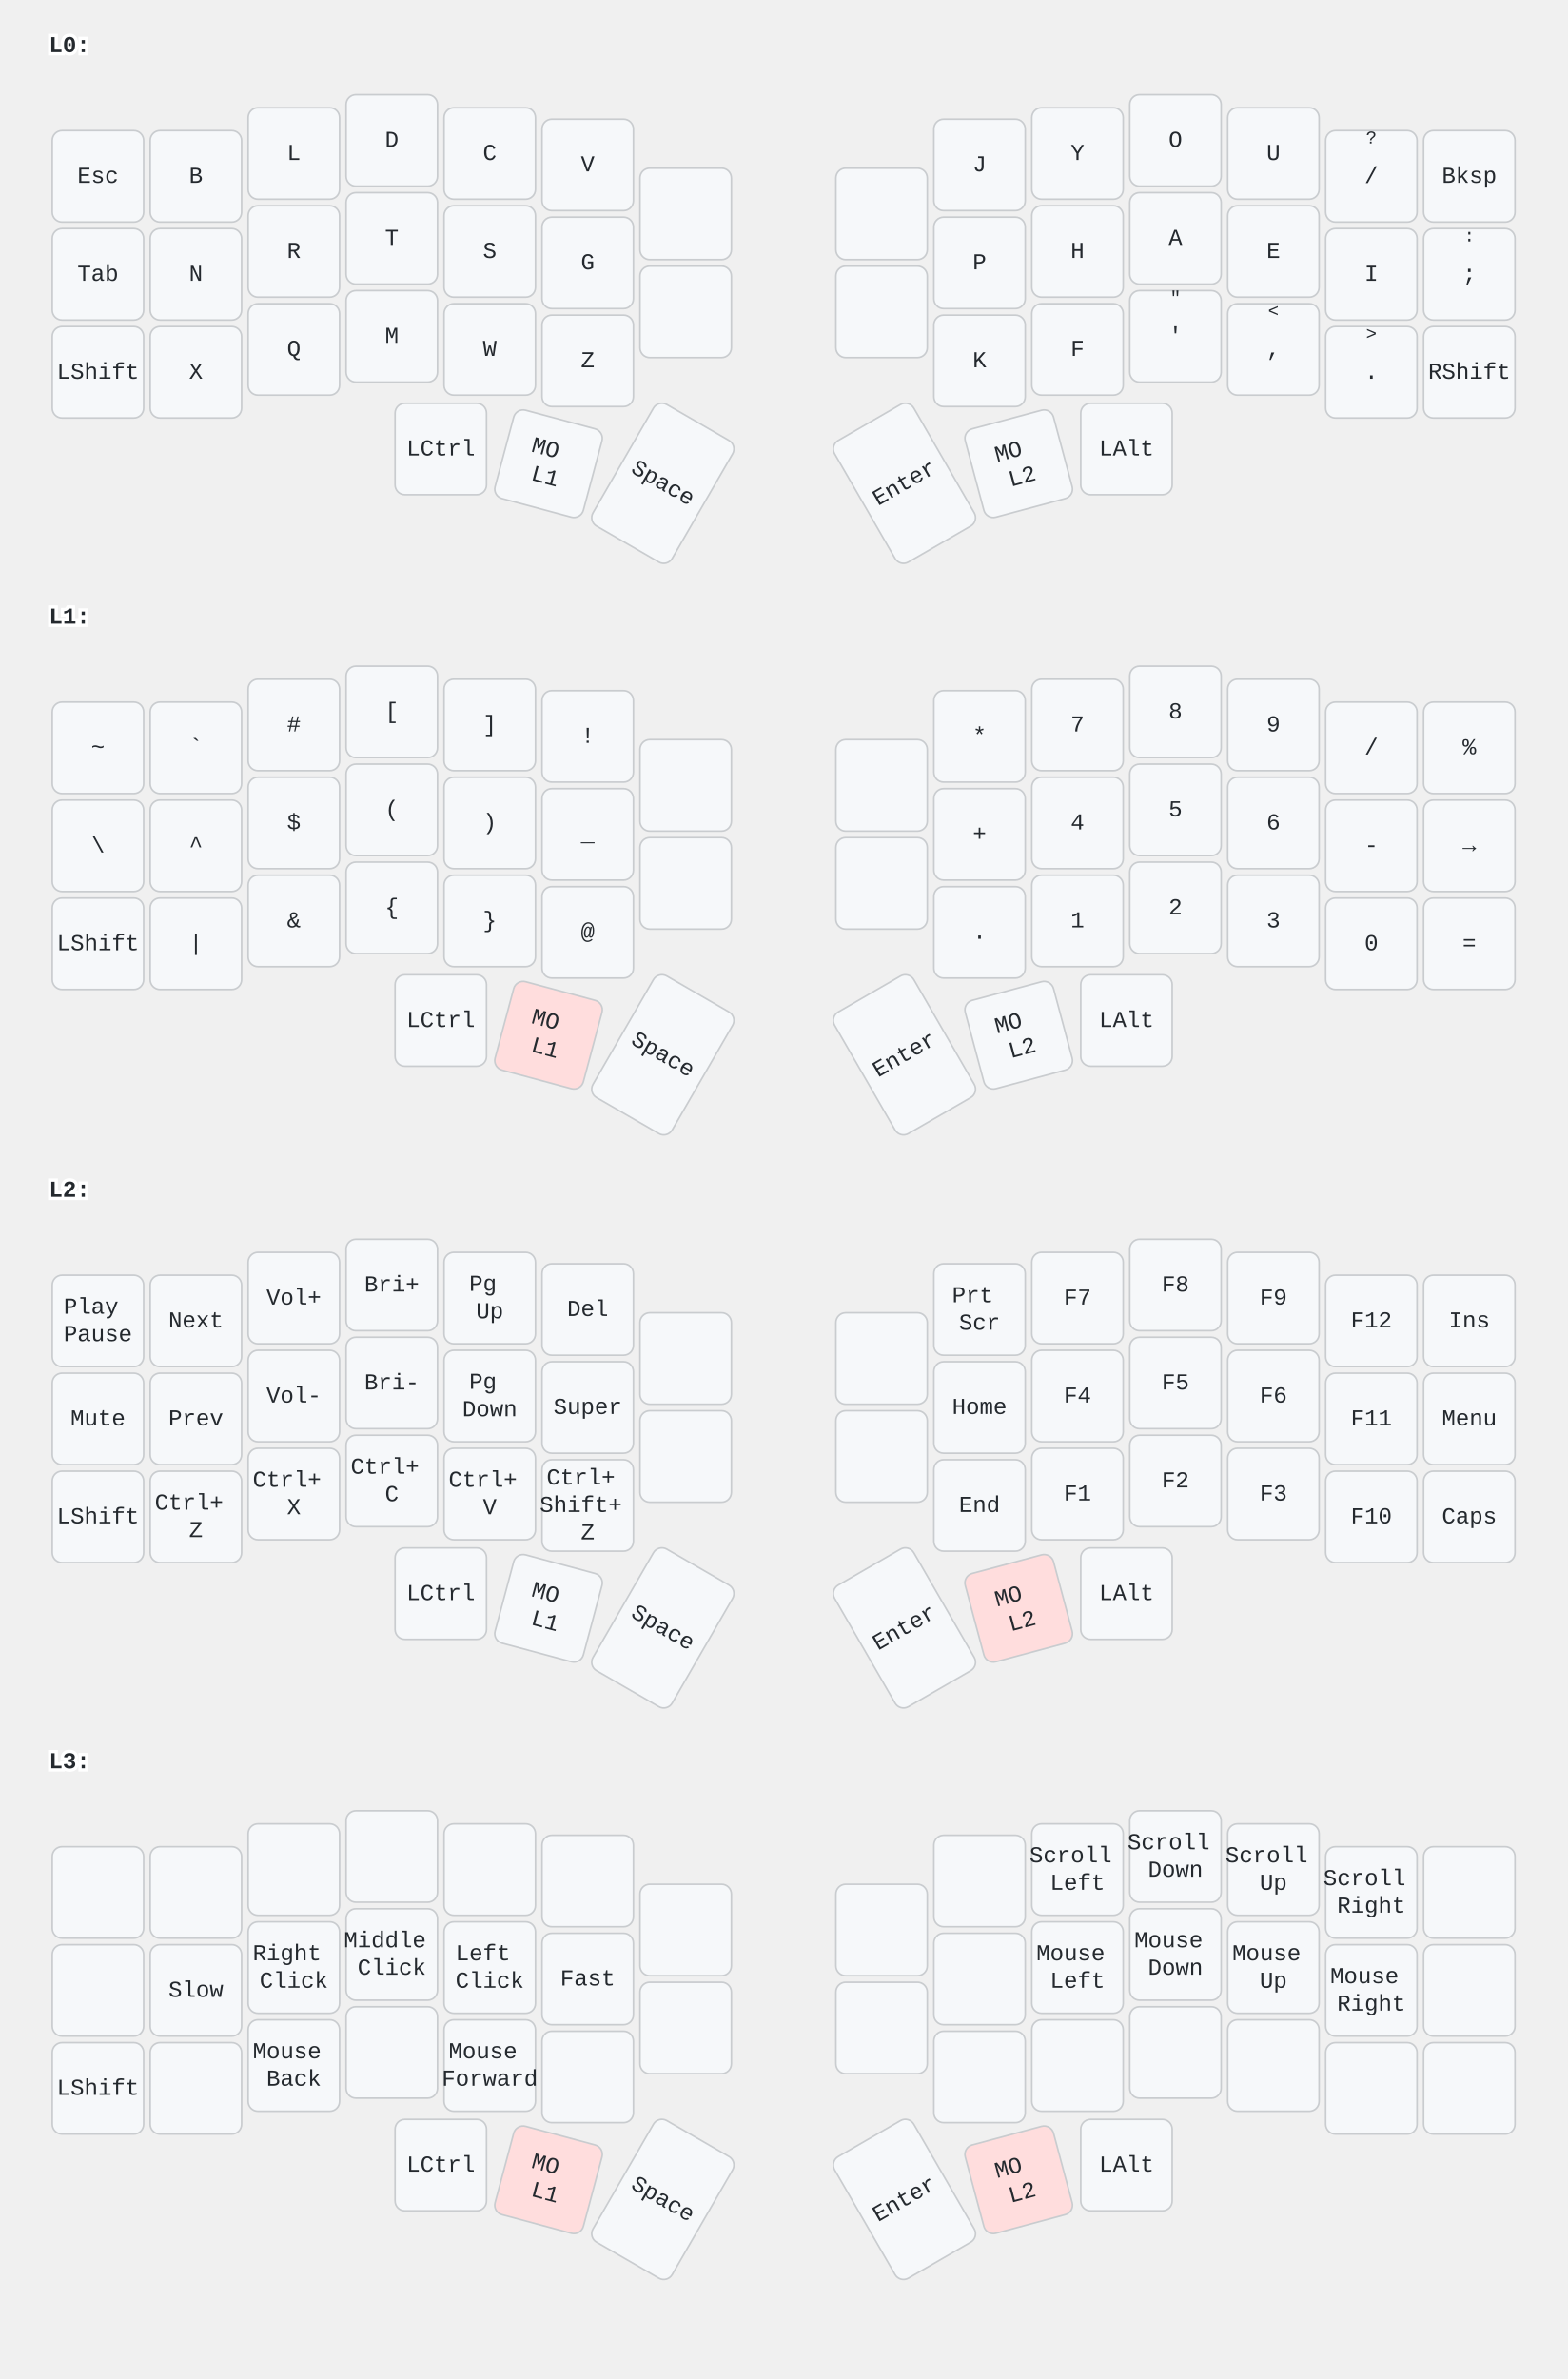
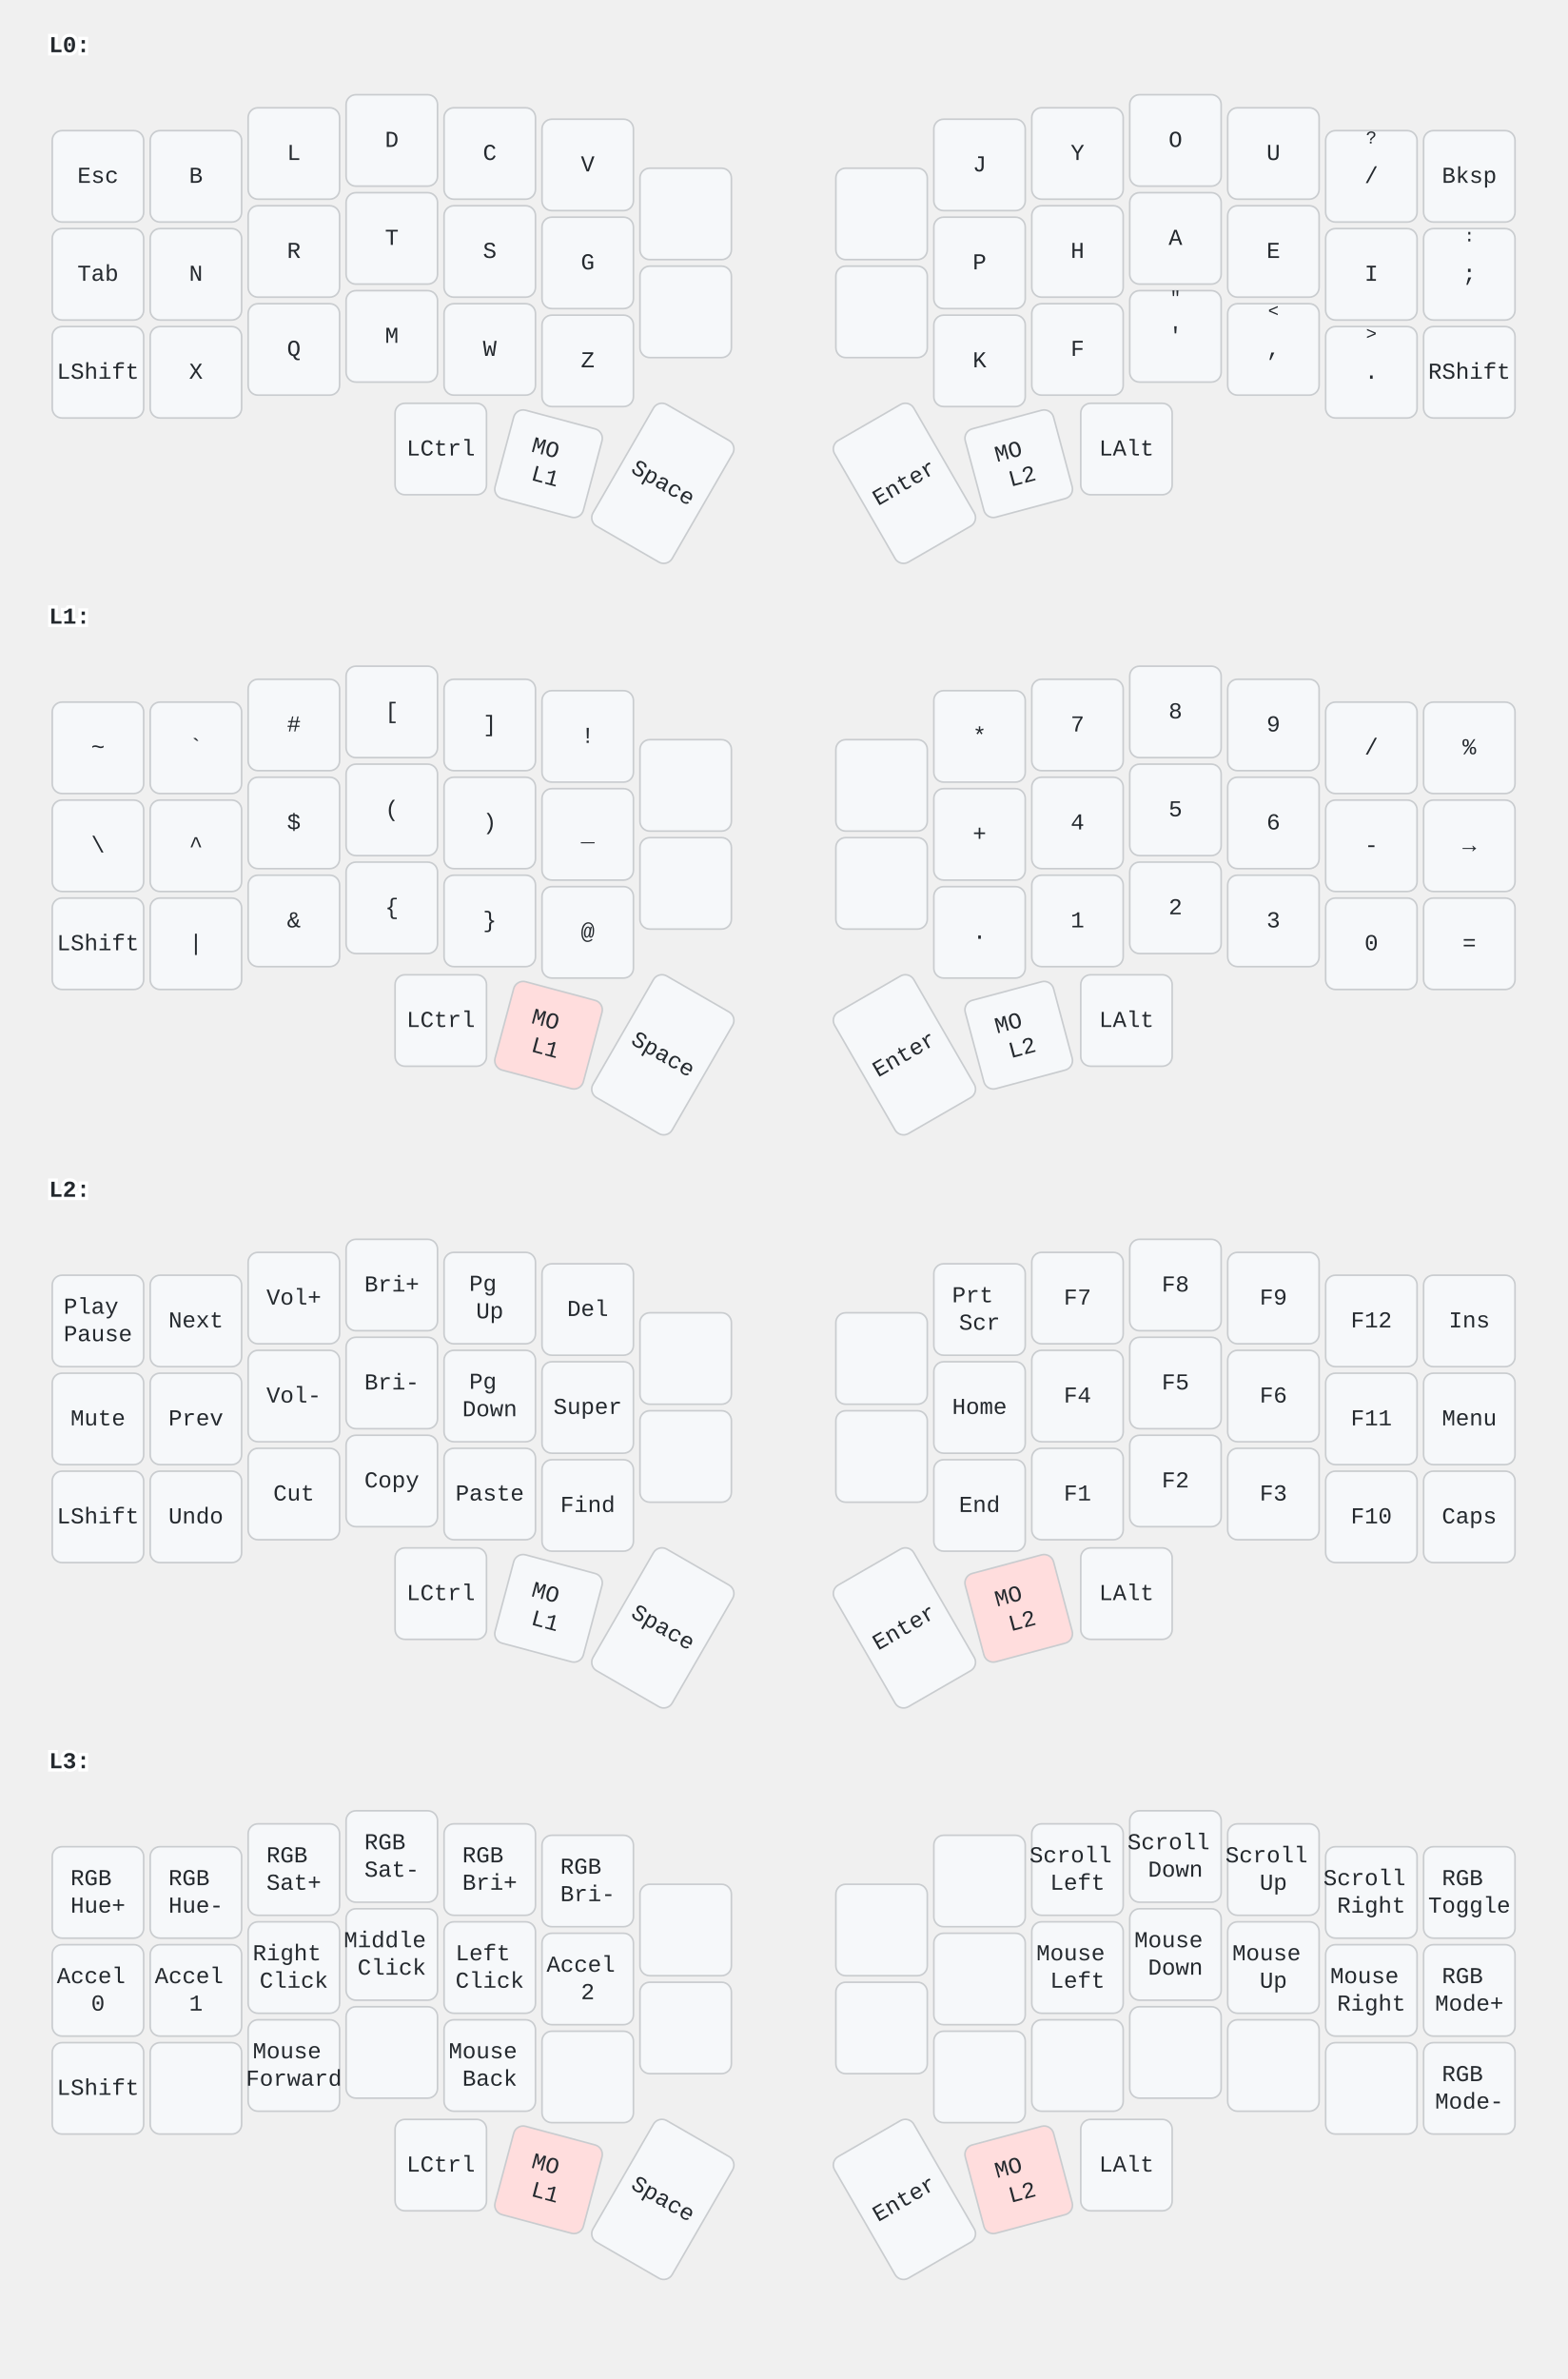
<svg xmlns="http://www.w3.org/2000/svg" width="960" height="1457" viewBox="0 0 960 1457" class="keymap">
  <style>/* inherit to force styles through use tags */
svg path {
    fill: inherit;
}

/* font and background color specifications */
svg.keymap {
    font-family: SFMono-Regular,Consolas,Liberation Mono,Menlo,monospace;
    font-size: 14px;
    font-kerning: normal;
    text-rendering: optimizeLegibility;
    fill: #24292e;
}

/* default key styling */
rect.key {
    fill: #f6f8fa;
}

rect.key, rect.combo {
    stroke: #c9cccf;
    stroke-width: 1;
}

/* default key side styling, only used is draw_key_sides is set */
rect.side {
    filter: brightness(90%);
}

/* color accent for combo boxes */
rect.combo, rect.combo-separate {
    fill: #cdf;
}

/* color accent for held keys */
rect.held, rect.combo.held {
    fill: #fdd;
}

/* color accent for ghost (optional) keys */
rect.ghost, rect.combo.ghost {
    stroke-dasharray: 4, 4;
    stroke-width: 2;
}

text {
    text-anchor: middle;
    dominant-baseline: middle;
}

/* styling for layer labels */
text.label {
    font-weight: bold;
    text-anchor: start;
    stroke: white;
    stroke-width: 4;
    paint-order: stroke;
}

/* styling for optional footer */
text.footer {
    text-anchor: end;
    dominant-baseline: auto;
    stroke: white;
    stroke-width: 4;
    paint-order: stroke;
}

/* styling for combo tap, and key non-tap label text */
text.combo, text.hold, text.shifted, text.left, text.right, text.tl, text.tr, text.bl, text.br {
    font-size: 11px;
}

text.hold, text.bl, text.br {
    text-anchor: middle;
    dominant-baseline: auto;
}

text.shifted, text.tl, text.tr {
    text-anchor: middle;
    dominant-baseline: hanging;
}

text.left, text.tl, text.bl {
    text-anchor: start;
}

text.right, text.tr, text.br {
    text-anchor: end;
}

text.layer-activator {
    text-decoration: underline;
}

/* styling for hold/shifted label text in combo box */
text.combo.hold, text.combo.shifted, text.combo.left, text.combo.right {
    font-size: 8px;
}

/* lighter symbol for transparent keys */
text.trans {
    fill: #7b7e81;
}

/* styling for combo dendrons */
path.combo {
    stroke-width: 1;
    stroke: gray;
    fill: none;
}

/* Start Tabler Icons Cleanup */
/* cannot use height/width with glyphs */
.icon-tabler &gt; path {
    fill: inherit;
    stroke: inherit;
    stroke-width: 2;
}
/* hide tabler's default box */
.icon-tabler &gt; path[stroke="none"][fill="none"] {
    visibility: hidden;
}
/* End Tabler Icons Cleanup */

@media (prefers-color-scheme: dark) {
svg.keymap { fill: #d1d6db; }
rect.key { fill: #3f4750; }
rect.key, rect.combo { stroke: #60666c; }
rect.combo, rect.combo-separate { fill: #1f3d7a; }
rect.held, rect.combo.held { fill: #854747; }
text.label, text.footer { stroke: black; }
text.trans { fill: #7e8184; }
path.combo { stroke: #7f7f7f; }

}</style>
  <g transform="translate(30, 0)" class="layer-L0">
    <text x="0" y="28" class="label" id="L0">L0:</text>
    <g transform="translate(0, 56)">
      <g transform="translate(30, 52)" class="key keypos-0">
        <rect rx="6" ry="6" x="-28" y="-28" width="56" height="56" class="key" />
        <text x="0" y="0" class="key tap">Esc</text>
      </g>
      <g transform="translate(90, 52)" class="key keypos-1">
        <rect rx="6" ry="6" x="-28" y="-28" width="56" height="56" class="key" />
        <text x="0" y="0" class="key tap">B</text>
      </g>
      <g transform="translate(150, 38)" class="key keypos-2">
        <rect rx="6" ry="6" x="-28" y="-28" width="56" height="56" class="key" />
        <text x="0" y="0" class="key tap">L</text>
      </g>
      <g transform="translate(210, 30)" class="key keypos-3">
        <rect rx="6" ry="6" x="-28" y="-28" width="56" height="56" class="key" />
        <text x="0" y="0" class="key tap">D</text>
      </g>
      <g transform="translate(270, 38)" class="key keypos-4">
        <rect rx="6" ry="6" x="-28" y="-28" width="56" height="56" class="key" />
        <text x="0" y="0" class="key tap">C</text>
      </g>
      <g transform="translate(330, 45)" class="key keypos-5">
        <rect rx="6" ry="6" x="-28" y="-28" width="56" height="56" class="key" />
        <text x="0" y="0" class="key tap">V</text>
      </g>
      <g transform="translate(390, 75)" class="key keypos-6">
        <rect rx="6" ry="6" x="-28" y="-28" width="56" height="56" class="key" />
      </g>
      <g transform="translate(510, 75)" class="key keypos-7">
        <rect rx="6" ry="6" x="-28" y="-28" width="56" height="56" class="key" />
      </g>
      <g transform="translate(570, 45)" class="key keypos-8">
        <rect rx="6" ry="6" x="-28" y="-28" width="56" height="56" class="key" />
        <text x="0" y="0" class="key tap">J</text>
      </g>
      <g transform="translate(630, 38)" class="key keypos-9">
        <rect rx="6" ry="6" x="-28" y="-28" width="56" height="56" class="key" />
        <text x="0" y="0" class="key tap">Y</text>
      </g>
      <g transform="translate(690, 30)" class="key keypos-10">
        <rect rx="6" ry="6" x="-28" y="-28" width="56" height="56" class="key" />
        <text x="0" y="0" class="key tap">O</text>
      </g>
      <g transform="translate(750, 38)" class="key keypos-11">
        <rect rx="6" ry="6" x="-28" y="-28" width="56" height="56" class="key" />
        <text x="0" y="0" class="key tap">U</text>
      </g>
      <g transform="translate(810, 52)" class="key keypos-12">
        <rect rx="6" ry="6" x="-28" y="-28" width="56" height="56" class="key" />
        <text x="0" y="0" class="key tap">/</text>
        <text x="0" y="-26" class="key shifted">?</text>
      </g>
      <g transform="translate(870, 52)" class="key keypos-13">
        <rect rx="6" ry="6" x="-28" y="-28" width="56" height="56" class="key" />
        <text x="0" y="0" class="key tap">Bksp</text>
      </g>
      <g transform="translate(30, 112)" class="key keypos-14">
        <rect rx="6" ry="6" x="-28" y="-28" width="56" height="56" class="key" />
        <text x="0" y="0" class="key tap">Tab</text>
      </g>
      <g transform="translate(90, 112)" class="key keypos-15">
        <rect rx="6" ry="6" x="-28" y="-28" width="56" height="56" class="key" />
        <text x="0" y="0" class="key tap">N</text>
      </g>
      <g transform="translate(150, 98)" class="key keypos-16">
        <rect rx="6" ry="6" x="-28" y="-28" width="56" height="56" class="key" />
        <text x="0" y="0" class="key tap">R</text>
      </g>
      <g transform="translate(210, 90)" class="key keypos-17">
        <rect rx="6" ry="6" x="-28" y="-28" width="56" height="56" class="key" />
        <text x="0" y="0" class="key tap">T</text>
      </g>
      <g transform="translate(270, 98)" class="key keypos-18">
        <rect rx="6" ry="6" x="-28" y="-28" width="56" height="56" class="key" />
        <text x="0" y="0" class="key tap">S</text>
      </g>
      <g transform="translate(330, 105)" class="key keypos-19">
        <rect rx="6" ry="6" x="-28" y="-28" width="56" height="56" class="key" />
        <text x="0" y="0" class="key tap">G</text>
      </g>
      <g transform="translate(390, 135)" class="key keypos-20">
        <rect rx="6" ry="6" x="-28" y="-28" width="56" height="56" class="key" />
      </g>
      <g transform="translate(510, 135)" class="key keypos-21">
        <rect rx="6" ry="6" x="-28" y="-28" width="56" height="56" class="key" />
      </g>
      <g transform="translate(570, 105)" class="key keypos-22">
        <rect rx="6" ry="6" x="-28" y="-28" width="56" height="56" class="key" />
        <text x="0" y="0" class="key tap">P</text>
      </g>
      <g transform="translate(630, 98)" class="key keypos-23">
        <rect rx="6" ry="6" x="-28" y="-28" width="56" height="56" class="key" />
        <text x="0" y="0" class="key tap">H</text>
      </g>
      <g transform="translate(690, 90)" class="key keypos-24">
        <rect rx="6" ry="6" x="-28" y="-28" width="56" height="56" class="key" />
        <text x="0" y="0" class="key tap">A</text>
      </g>
      <g transform="translate(750, 98)" class="key keypos-25">
        <rect rx="6" ry="6" x="-28" y="-28" width="56" height="56" class="key" />
        <text x="0" y="0" class="key tap">E</text>
      </g>
      <g transform="translate(810, 112)" class="key keypos-26">
        <rect rx="6" ry="6" x="-28" y="-28" width="56" height="56" class="key" />
        <text x="0" y="0" class="key tap">I</text>
      </g>
      <g transform="translate(870, 112)" class="key keypos-27">
        <rect rx="6" ry="6" x="-28" y="-28" width="56" height="56" class="key" />
        <text x="0" y="0" class="key tap">;</text>
        <text x="0" y="-26" class="key shifted">:</text>
      </g>
      <g transform="translate(30, 172)" class="key keypos-28">
        <rect rx="6" ry="6" x="-28" y="-28" width="56" height="56" class="key" />
        <text x="0" y="0" class="key tap">LShift</text>
      </g>
      <g transform="translate(90, 172)" class="key keypos-29">
        <rect rx="6" ry="6" x="-28" y="-28" width="56" height="56" class="key" />
        <text x="0" y="0" class="key tap">X</text>
      </g>
      <g transform="translate(150, 158)" class="key keypos-30">
        <rect rx="6" ry="6" x="-28" y="-28" width="56" height="56" class="key" />
        <text x="0" y="0" class="key tap">Q</text>
      </g>
      <g transform="translate(210, 150)" class="key keypos-31">
        <rect rx="6" ry="6" x="-28" y="-28" width="56" height="56" class="key" />
        <text x="0" y="0" class="key tap">M</text>
      </g>
      <g transform="translate(270, 158)" class="key keypos-32">
        <rect rx="6" ry="6" x="-28" y="-28" width="56" height="56" class="key" />
        <text x="0" y="0" class="key tap">W</text>
      </g>
      <g transform="translate(330, 165)" class="key keypos-33">
        <rect rx="6" ry="6" x="-28" y="-28" width="56" height="56" class="key" />
        <text x="0" y="0" class="key tap">Z</text>
      </g>
      <g transform="translate(570, 165)" class="key keypos-34">
        <rect rx="6" ry="6" x="-28" y="-28" width="56" height="56" class="key" />
        <text x="0" y="0" class="key tap">K</text>
      </g>
      <g transform="translate(630, 158)" class="key keypos-35">
        <rect rx="6" ry="6" x="-28" y="-28" width="56" height="56" class="key" />
        <text x="0" y="0" class="key tap">F</text>
      </g>
      <g transform="translate(690, 150)" class="key keypos-36">
        <rect rx="6" ry="6" x="-28" y="-28" width="56" height="56" class="key" />
        <text x="0" y="0" class="key tap">'</text>
        <text x="0" y="-26" class="key shifted">"</text>
      </g>
      <g transform="translate(750, 158)" class="key keypos-37">
        <rect rx="6" ry="6" x="-28" y="-28" width="56" height="56" class="key" />
        <text x="0" y="0" class="key tap">,</text>
        <text x="0" y="-26" class="key shifted">&lt;</text>
      </g>
      <g transform="translate(810, 172)" class="key keypos-38">
        <rect rx="6" ry="6" x="-28" y="-28" width="56" height="56" class="key" />
        <text x="0" y="0" class="key tap">.</text>
        <text x="0" y="-26" class="key shifted">&gt;</text>
      </g>
      <g transform="translate(870, 172)" class="key keypos-39">
        <rect rx="6" ry="6" x="-28" y="-28" width="56" height="56" class="key" />
        <text x="0" y="0" class="key tap">RShift</text>
      </g>
      <g transform="translate(240, 219)" class="key keypos-40">
        <rect rx="6" ry="6" x="-28" y="-28" width="56" height="56" class="key" />
        <text x="0" y="0" class="key tap">LCtrl</text>
      </g>
      <g transform="translate(306, 228) rotate(15.0)" class="key keypos-41">
        <rect rx="6" ry="6" x="-28" y="-28" width="56" height="56" class="key" />
        <text x="0" y="0" class="key tap">
          <tspan x="0" dy="-0.6em">MO</tspan>
          <tspan x="0" dy="1.2em">L1</tspan>
        </text>
      </g>
      <g transform="translate(376, 240) rotate(30.0)" class="key keypos-42">
        <rect rx="6" ry="6" x="-28" y="-43" width="56" height="86" class="key" />
        <text x="0" y="0" class="key tap">Space</text>
      </g>
      <g transform="translate(524, 240) rotate(-30.0)" class="key keypos-43">
        <rect rx="6" ry="6" x="-28" y="-43" width="56" height="86" class="key" />
        <text x="0" y="0" class="key tap">Enter</text>
      </g>
      <g transform="translate(594, 228) rotate(-15.0)" class="key keypos-44">
        <rect rx="6" ry="6" x="-28" y="-28" width="56" height="56" class="key" />
        <text x="0" y="0" class="key tap">
          <tspan x="0" dy="-0.6em">MO</tspan>
          <tspan x="0" dy="1.2em">L2</tspan>
        </text>
      </g>
      <g transform="translate(660, 219)" class="key keypos-45">
        <rect rx="6" ry="6" x="-28" y="-28" width="56" height="56" class="key" />
        <text x="0" y="0" class="key tap">LAlt</text>
      </g>
    </g>
  </g>
  <g transform="translate(30, 350)" class="layer-L1">
    <text x="0" y="28" class="label" id="L1">L1:</text>
    <g transform="translate(0, 56)">
      <g transform="translate(30, 52)" class="key keypos-0">
        <rect rx="6" ry="6" x="-28" y="-28" width="56" height="56" class="key" />
        <text x="0" y="0" class="key tap">~</text>
      </g>
      <g transform="translate(90, 52)" class="key keypos-1">
        <rect rx="6" ry="6" x="-28" y="-28" width="56" height="56" class="key" />
        <text x="0" y="0" class="key tap">`</text>
      </g>
      <g transform="translate(150, 38)" class="key keypos-2">
        <rect rx="6" ry="6" x="-28" y="-28" width="56" height="56" class="key" />
        <text x="0" y="0" class="key tap">#</text>
      </g>
      <g transform="translate(210, 30)" class="key keypos-3">
        <rect rx="6" ry="6" x="-28" y="-28" width="56" height="56" class="key" />
        <text x="0" y="0" class="key tap">[</text>
      </g>
      <g transform="translate(270, 38)" class="key keypos-4">
        <rect rx="6" ry="6" x="-28" y="-28" width="56" height="56" class="key" />
        <text x="0" y="0" class="key tap">]</text>
      </g>
      <g transform="translate(330, 45)" class="key keypos-5">
        <rect rx="6" ry="6" x="-28" y="-28" width="56" height="56" class="key" />
        <text x="0" y="0" class="key tap">!</text>
      </g>
      <g transform="translate(390, 75)" class="key keypos-6">
        <rect rx="6" ry="6" x="-28" y="-28" width="56" height="56" class="key" />
      </g>
      <g transform="translate(510, 75)" class="key keypos-7">
        <rect rx="6" ry="6" x="-28" y="-28" width="56" height="56" class="key" />
      </g>
      <g transform="translate(570, 45)" class="key keypos-8">
        <rect rx="6" ry="6" x="-28" y="-28" width="56" height="56" class="key" />
        <text x="0" y="0" class="key tap">*</text>
      </g>
      <g transform="translate(630, 38)" class="key keypos-9">
        <rect rx="6" ry="6" x="-28" y="-28" width="56" height="56" class="key" />
        <text x="0" y="0" class="key tap">7</text>
      </g>
      <g transform="translate(690, 30)" class="key keypos-10">
        <rect rx="6" ry="6" x="-28" y="-28" width="56" height="56" class="key" />
        <text x="0" y="0" class="key tap">8</text>
      </g>
      <g transform="translate(750, 38)" class="key keypos-11">
        <rect rx="6" ry="6" x="-28" y="-28" width="56" height="56" class="key" />
        <text x="0" y="0" class="key tap">9</text>
      </g>
      <g transform="translate(810, 52)" class="key keypos-12">
        <rect rx="6" ry="6" x="-28" y="-28" width="56" height="56" class="key" />
        <text x="0" y="0" class="key tap">/</text>
      </g>
      <g transform="translate(870, 52)" class="key keypos-13">
        <rect rx="6" ry="6" x="-28" y="-28" width="56" height="56" class="key" />
        <text x="0" y="0" class="key tap">%</text>
      </g>
      <g transform="translate(30, 112)" class="key keypos-14">
        <rect rx="6" ry="6" x="-28" y="-28" width="56" height="56" class="key" />
        <text x="0" y="0" class="key tap">\</text>
      </g>
      <g transform="translate(90, 112)" class="key keypos-15">
        <rect rx="6" ry="6" x="-28" y="-28" width="56" height="56" class="key" />
        <text x="0" y="0" class="key tap">^</text>
      </g>
      <g transform="translate(150, 98)" class="key keypos-16">
        <rect rx="6" ry="6" x="-28" y="-28" width="56" height="56" class="key" />
        <text x="0" y="0" class="key tap">$</text>
      </g>
      <g transform="translate(210, 90)" class="key keypos-17">
        <rect rx="6" ry="6" x="-28" y="-28" width="56" height="56" class="key" />
        <text x="0" y="0" class="key tap">(</text>
      </g>
      <g transform="translate(270, 98)" class="key keypos-18">
        <rect rx="6" ry="6" x="-28" y="-28" width="56" height="56" class="key" />
        <text x="0" y="0" class="key tap">)</text>
      </g>
      <g transform="translate(330, 105)" class="key keypos-19">
        <rect rx="6" ry="6" x="-28" y="-28" width="56" height="56" class="key" />
        <text x="0" y="0" class="key tap">_</text>
      </g>
      <g transform="translate(390, 135)" class="key keypos-20">
        <rect rx="6" ry="6" x="-28" y="-28" width="56" height="56" class="key" />
      </g>
      <g transform="translate(510, 135)" class="key keypos-21">
        <rect rx="6" ry="6" x="-28" y="-28" width="56" height="56" class="key" />
      </g>
      <g transform="translate(570, 105)" class="key keypos-22">
        <rect rx="6" ry="6" x="-28" y="-28" width="56" height="56" class="key" />
        <text x="0" y="0" class="key tap">+</text>
      </g>
      <g transform="translate(630, 98)" class="key keypos-23">
        <rect rx="6" ry="6" x="-28" y="-28" width="56" height="56" class="key" />
        <text x="0" y="0" class="key tap">4</text>
      </g>
      <g transform="translate(690, 90)" class="key keypos-24">
        <rect rx="6" ry="6" x="-28" y="-28" width="56" height="56" class="key" />
        <text x="0" y="0" class="key tap">5</text>
      </g>
      <g transform="translate(750, 98)" class="key keypos-25">
        <rect rx="6" ry="6" x="-28" y="-28" width="56" height="56" class="key" />
        <text x="0" y="0" class="key tap">6</text>
      </g>
      <g transform="translate(810, 112)" class="key keypos-26">
        <rect rx="6" ry="6" x="-28" y="-28" width="56" height="56" class="key" />
        <text x="0" y="0" class="key tap">-</text>
      </g>
      <g transform="translate(870, 112)" class="key keypos-27">
        <rect rx="6" ry="6" x="-28" y="-28" width="56" height="56" class="key" />
        <text x="0" y="0" class="key tap">→</text>
      </g>
      <g transform="translate(30, 172)" class="key keypos-28">
        <rect rx="6" ry="6" x="-28" y="-28" width="56" height="56" class="key" />
        <text x="0" y="0" class="key tap">LShift</text>
      </g>
      <g transform="translate(90, 172)" class="key keypos-29">
        <rect rx="6" ry="6" x="-28" y="-28" width="56" height="56" class="key" />
        <text x="0" y="0" class="key tap">|</text>
      </g>
      <g transform="translate(150, 158)" class="key keypos-30">
        <rect rx="6" ry="6" x="-28" y="-28" width="56" height="56" class="key" />
        <text x="0" y="0" class="key tap">&amp;</text>
      </g>
      <g transform="translate(210, 150)" class="key keypos-31">
        <rect rx="6" ry="6" x="-28" y="-28" width="56" height="56" class="key" />
        <text x="0" y="0" class="key tap">{</text>
      </g>
      <g transform="translate(270, 158)" class="key keypos-32">
        <rect rx="6" ry="6" x="-28" y="-28" width="56" height="56" class="key" />
        <text x="0" y="0" class="key tap">}</text>
      </g>
      <g transform="translate(330, 165)" class="key keypos-33">
        <rect rx="6" ry="6" x="-28" y="-28" width="56" height="56" class="key" />
        <text x="0" y="0" class="key tap">@</text>
      </g>
      <g transform="translate(570, 165)" class="key keypos-34">
        <rect rx="6" ry="6" x="-28" y="-28" width="56" height="56" class="key" />
        <text x="0" y="0" class="key tap">.</text>
      </g>
      <g transform="translate(630, 158)" class="key keypos-35">
        <rect rx="6" ry="6" x="-28" y="-28" width="56" height="56" class="key" />
        <text x="0" y="0" class="key tap">1</text>
      </g>
      <g transform="translate(690, 150)" class="key keypos-36">
        <rect rx="6" ry="6" x="-28" y="-28" width="56" height="56" class="key" />
        <text x="0" y="0" class="key tap">2</text>
      </g>
      <g transform="translate(750, 158)" class="key keypos-37">
        <rect rx="6" ry="6" x="-28" y="-28" width="56" height="56" class="key" />
        <text x="0" y="0" class="key tap">3</text>
      </g>
      <g transform="translate(810, 172)" class="key keypos-38">
        <rect rx="6" ry="6" x="-28" y="-28" width="56" height="56" class="key" />
        <text x="0" y="0" class="key tap">0</text>
      </g>
      <g transform="translate(870, 172)" class="key keypos-39">
        <rect rx="6" ry="6" x="-28" y="-28" width="56" height="56" class="key" />
        <text x="0" y="0" class="key tap">=</text>
      </g>
      <g transform="translate(240, 219)" class="key keypos-40">
        <rect rx="6" ry="6" x="-28" y="-28" width="56" height="56" class="key" />
        <text x="0" y="0" class="key tap">LCtrl</text>
      </g>
      <g transform="translate(306, 228) rotate(15.0)" class="key held keypos-41">
        <rect rx="6" ry="6" x="-28" y="-28" width="56" height="56" class="key held" />
        <text x="0" y="0" class="key held tap">
          <tspan x="0" dy="-0.6em">MO</tspan>
          <tspan x="0" dy="1.2em">L1</tspan>
        </text>
      </g>
      <g transform="translate(376, 240) rotate(30.0)" class="key keypos-42">
        <rect rx="6" ry="6" x="-28" y="-43" width="56" height="86" class="key" />
        <text x="0" y="0" class="key tap">Space</text>
      </g>
      <g transform="translate(524, 240) rotate(-30.0)" class="key keypos-43">
        <rect rx="6" ry="6" x="-28" y="-43" width="56" height="86" class="key" />
        <text x="0" y="0" class="key tap">Enter</text>
      </g>
      <g transform="translate(594, 228) rotate(-15.0)" class="key keypos-44">
        <rect rx="6" ry="6" x="-28" y="-28" width="56" height="56" class="key" />
        <text x="0" y="0" class="key tap">
          <tspan x="0" dy="-0.6em">MO</tspan>
          <tspan x="0" dy="1.2em">L2</tspan>
        </text>
      </g>
      <g transform="translate(660, 219)" class="key keypos-45">
        <rect rx="6" ry="6" x="-28" y="-28" width="56" height="56" class="key" />
        <text x="0" y="0" class="key tap">LAlt</text>
      </g>
    </g>
  </g>
  <g transform="translate(30, 701)" class="layer-L2">
    <text x="0" y="28" class="label" id="L2">L2:</text>
    <g transform="translate(0, 56)">
      <g transform="translate(30, 52)" class="key keypos-0">
        <rect rx="6" ry="6" x="-28" y="-28" width="56" height="56" class="key" />
        <text x="0" y="0" class="key tap">
          <tspan x="0" dy="-0.6em">Play</tspan>
          <tspan x="0" dy="1.2em">Pause</tspan>
        </text>
      </g>
      <g transform="translate(90, 52)" class="key keypos-1">
        <rect rx="6" ry="6" x="-28" y="-28" width="56" height="56" class="key" />
        <text x="0" y="0" class="key tap">Next</text>
      </g>
      <g transform="translate(150, 38)" class="key keypos-2">
        <rect rx="6" ry="6" x="-28" y="-28" width="56" height="56" class="key" />
        <text x="0" y="0" class="key tap">Vol+</text>
      </g>
      <g transform="translate(210, 30)" class="key keypos-3">
        <rect rx="6" ry="6" x="-28" y="-28" width="56" height="56" class="key" />
        <text x="0" y="0" class="key tap">Bri+</text>
      </g>
      <g transform="translate(270, 38)" class="key keypos-4">
        <rect rx="6" ry="6" x="-28" y="-28" width="56" height="56" class="key" />
        <text x="0" y="0" class="key tap">
          <tspan x="0" dy="-0.6em">Pg</tspan>
          <tspan x="0" dy="1.2em">Up</tspan>
        </text>
      </g>
      <g transform="translate(330, 45)" class="key keypos-5">
        <rect rx="6" ry="6" x="-28" y="-28" width="56" height="56" class="key" />
        <text x="0" y="0" class="key tap">Del</text>
      </g>
      <g transform="translate(390, 75)" class="key keypos-6">
        <rect rx="6" ry="6" x="-28" y="-28" width="56" height="56" class="key" />
      </g>
      <g transform="translate(510, 75)" class="key keypos-7">
        <rect rx="6" ry="6" x="-28" y="-28" width="56" height="56" class="key" />
      </g>
      <g transform="translate(570, 45)" class="key keypos-8">
        <rect rx="6" ry="6" x="-28" y="-28" width="56" height="56" class="key" />
        <text x="0" y="0" class="key tap">
          <tspan x="0" dy="-0.6em">Prt</tspan>
          <tspan x="0" dy="1.2em">Scr</tspan>
        </text>
      </g>
      <g transform="translate(630, 38)" class="key keypos-9">
        <rect rx="6" ry="6" x="-28" y="-28" width="56" height="56" class="key" />
        <text x="0" y="0" class="key tap">F7</text>
      </g>
      <g transform="translate(690, 30)" class="key keypos-10">
        <rect rx="6" ry="6" x="-28" y="-28" width="56" height="56" class="key" />
        <text x="0" y="0" class="key tap">F8</text>
      </g>
      <g transform="translate(750, 38)" class="key keypos-11">
        <rect rx="6" ry="6" x="-28" y="-28" width="56" height="56" class="key" />
        <text x="0" y="0" class="key tap">F9</text>
      </g>
      <g transform="translate(810, 52)" class="key keypos-12">
        <rect rx="6" ry="6" x="-28" y="-28" width="56" height="56" class="key" />
        <text x="0" y="0" class="key tap">F12</text>
      </g>
      <g transform="translate(870, 52)" class="key keypos-13">
        <rect rx="6" ry="6" x="-28" y="-28" width="56" height="56" class="key" />
        <text x="0" y="0" class="key tap">Ins</text>
      </g>
      <g transform="translate(30, 112)" class="key keypos-14">
        <rect rx="6" ry="6" x="-28" y="-28" width="56" height="56" class="key" />
        <text x="0" y="0" class="key tap">Mute</text>
      </g>
      <g transform="translate(90, 112)" class="key keypos-15">
        <rect rx="6" ry="6" x="-28" y="-28" width="56" height="56" class="key" />
        <text x="0" y="0" class="key tap">Prev</text>
      </g>
      <g transform="translate(150, 98)" class="key keypos-16">
        <rect rx="6" ry="6" x="-28" y="-28" width="56" height="56" class="key" />
        <text x="0" y="0" class="key tap">Vol-</text>
      </g>
      <g transform="translate(210, 90)" class="key keypos-17">
        <rect rx="6" ry="6" x="-28" y="-28" width="56" height="56" class="key" />
        <text x="0" y="0" class="key tap">Bri-</text>
      </g>
      <g transform="translate(270, 98)" class="key keypos-18">
        <rect rx="6" ry="6" x="-28" y="-28" width="56" height="56" class="key" />
        <text x="0" y="0" class="key tap">
          <tspan x="0" dy="-0.6em">Pg</tspan>
          <tspan x="0" dy="1.2em">Down</tspan>
        </text>
      </g>
      <g transform="translate(330, 105)" class="key keypos-19">
        <rect rx="6" ry="6" x="-28" y="-28" width="56" height="56" class="key" />
        <text x="0" y="0" class="key tap">Super</text>
      </g>
      <g transform="translate(390, 135)" class="key keypos-20">
        <rect rx="6" ry="6" x="-28" y="-28" width="56" height="56" class="key" />
      </g>
      <g transform="translate(510, 135)" class="key keypos-21">
        <rect rx="6" ry="6" x="-28" y="-28" width="56" height="56" class="key" />
      </g>
      <g transform="translate(570, 105)" class="key keypos-22">
        <rect rx="6" ry="6" x="-28" y="-28" width="56" height="56" class="key" />
        <text x="0" y="0" class="key tap">Home</text>
      </g>
      <g transform="translate(630, 98)" class="key keypos-23">
        <rect rx="6" ry="6" x="-28" y="-28" width="56" height="56" class="key" />
        <text x="0" y="0" class="key tap">F4</text>
      </g>
      <g transform="translate(690, 90)" class="key keypos-24">
        <rect rx="6" ry="6" x="-28" y="-28" width="56" height="56" class="key" />
        <text x="0" y="0" class="key tap">F5</text>
      </g>
      <g transform="translate(750, 98)" class="key keypos-25">
        <rect rx="6" ry="6" x="-28" y="-28" width="56" height="56" class="key" />
        <text x="0" y="0" class="key tap">F6</text>
      </g>
      <g transform="translate(810, 112)" class="key keypos-26">
        <rect rx="6" ry="6" x="-28" y="-28" width="56" height="56" class="key" />
        <text x="0" y="0" class="key tap">F11</text>
      </g>
      <g transform="translate(870, 112)" class="key keypos-27">
        <rect rx="6" ry="6" x="-28" y="-28" width="56" height="56" class="key" />
        <text x="0" y="0" class="key tap">Menu</text>
      </g>
      <g transform="translate(30, 172)" class="key keypos-28">
        <rect rx="6" ry="6" x="-28" y="-28" width="56" height="56" class="key" />
        <text x="0" y="0" class="key tap">LShift</text>
      </g>
      <g transform="translate(90, 172)" class="key keypos-29">
        <rect rx="6" ry="6" x="-28" y="-28" width="56" height="56" class="key" />
-         <text x="0" y="0" class="key tap">
-           <tspan x="0" dy="-0.6em">Ctrl+</tspan>
-           <tspan x="0" dy="1.2em">Z</tspan>
-         </text>
+         <text x="0" y="0" class="key tap">Undo</text>
      </g>
      <g transform="translate(150, 158)" class="key keypos-30">
        <rect rx="6" ry="6" x="-28" y="-28" width="56" height="56" class="key" />
-         <text x="0" y="0" class="key tap">
-           <tspan x="0" dy="-0.6em">Ctrl+</tspan>
-           <tspan x="0" dy="1.2em">X</tspan>
-         </text>
+         <text x="0" y="0" class="key tap">Cut</text>
      </g>
      <g transform="translate(210, 150)" class="key keypos-31">
        <rect rx="6" ry="6" x="-28" y="-28" width="56" height="56" class="key" />
-         <text x="0" y="0" class="key tap">
-           <tspan x="0" dy="-0.6em">Ctrl+</tspan>
-           <tspan x="0" dy="1.2em">C</tspan>
-         </text>
+         <text x="0" y="0" class="key tap">Copy</text>
      </g>
      <g transform="translate(270, 158)" class="key keypos-32">
        <rect rx="6" ry="6" x="-28" y="-28" width="56" height="56" class="key" />
-         <text x="0" y="0" class="key tap">
-           <tspan x="0" dy="-0.6em">Ctrl+</tspan>
-           <tspan x="0" dy="1.2em">V</tspan>
-         </text>
+         <text x="0" y="0" class="key tap">Paste</text>
      </g>
      <g transform="translate(330, 165)" class="key keypos-33">
        <rect rx="6" ry="6" x="-28" y="-28" width="56" height="56" class="key" />
-         <text x="0" y="0" class="key tap">
-           <tspan x="0" dy="-1.2em">Ctrl+</tspan>
-           <tspan x="0" dy="1.2em">Shift+</tspan>
-           <tspan x="0" dy="1.2em">Z</tspan>
-         </text>
+         <text x="0" y="0" class="key tap">Find</text>
      </g>
      <g transform="translate(570, 165)" class="key keypos-34">
        <rect rx="6" ry="6" x="-28" y="-28" width="56" height="56" class="key" />
        <text x="0" y="0" class="key tap">End</text>
      </g>
      <g transform="translate(630, 158)" class="key keypos-35">
        <rect rx="6" ry="6" x="-28" y="-28" width="56" height="56" class="key" />
        <text x="0" y="0" class="key tap">F1</text>
      </g>
      <g transform="translate(690, 150)" class="key keypos-36">
        <rect rx="6" ry="6" x="-28" y="-28" width="56" height="56" class="key" />
        <text x="0" y="0" class="key tap">F2</text>
      </g>
      <g transform="translate(750, 158)" class="key keypos-37">
        <rect rx="6" ry="6" x="-28" y="-28" width="56" height="56" class="key" />
        <text x="0" y="0" class="key tap">F3</text>
      </g>
      <g transform="translate(810, 172)" class="key keypos-38">
        <rect rx="6" ry="6" x="-28" y="-28" width="56" height="56" class="key" />
        <text x="0" y="0" class="key tap">F10</text>
      </g>
      <g transform="translate(870, 172)" class="key keypos-39">
        <rect rx="6" ry="6" x="-28" y="-28" width="56" height="56" class="key" />
        <text x="0" y="0" class="key tap">Caps</text>
      </g>
      <g transform="translate(240, 219)" class="key keypos-40">
        <rect rx="6" ry="6" x="-28" y="-28" width="56" height="56" class="key" />
        <text x="0" y="0" class="key tap">LCtrl</text>
      </g>
      <g transform="translate(306, 228) rotate(15.0)" class="key keypos-41">
        <rect rx="6" ry="6" x="-28" y="-28" width="56" height="56" class="key" />
        <text x="0" y="0" class="key tap">
          <tspan x="0" dy="-0.6em">MO</tspan>
          <tspan x="0" dy="1.2em">L1</tspan>
        </text>
      </g>
      <g transform="translate(376, 240) rotate(30.0)" class="key keypos-42">
        <rect rx="6" ry="6" x="-28" y="-43" width="56" height="86" class="key" />
        <text x="0" y="0" class="key tap">Space</text>
      </g>
      <g transform="translate(524, 240) rotate(-30.0)" class="key keypos-43">
        <rect rx="6" ry="6" x="-28" y="-43" width="56" height="86" class="key" />
        <text x="0" y="0" class="key tap">Enter</text>
      </g>
      <g transform="translate(594, 228) rotate(-15.0)" class="key held keypos-44">
        <rect rx="6" ry="6" x="-28" y="-28" width="56" height="56" class="key held" />
        <text x="0" y="0" class="key held tap">
          <tspan x="0" dy="-0.6em">MO</tspan>
          <tspan x="0" dy="1.2em">L2</tspan>
        </text>
      </g>
      <g transform="translate(660, 219)" class="key keypos-45">
        <rect rx="6" ry="6" x="-28" y="-28" width="56" height="56" class="key" />
        <text x="0" y="0" class="key tap">LAlt</text>
      </g>
    </g>
  </g>
  <g transform="translate(30, 1051)" class="layer-L3">
    <text x="0" y="28" class="label" id="L3">L3:</text>
    <g transform="translate(0, 56)">
      <g transform="translate(30, 52)" class="key keypos-0">
        <rect rx="6" ry="6" x="-28" y="-28" width="56" height="56" class="key" />
+         <text x="0" y="0" class="key tap">
+           <tspan x="0" dy="-0.6em">RGB</tspan>
+           <tspan x="0" dy="1.2em">Hue+</tspan>
+         </text>
      </g>
      <g transform="translate(90, 52)" class="key keypos-1">
        <rect rx="6" ry="6" x="-28" y="-28" width="56" height="56" class="key" />
+         <text x="0" y="0" class="key tap">
+           <tspan x="0" dy="-0.6em">RGB</tspan>
+           <tspan x="0" dy="1.2em">Hue-</tspan>
+         </text>
      </g>
      <g transform="translate(150, 38)" class="key keypos-2">
        <rect rx="6" ry="6" x="-28" y="-28" width="56" height="56" class="key" />
+         <text x="0" y="0" class="key tap">
+           <tspan x="0" dy="-0.6em">RGB</tspan>
+           <tspan x="0" dy="1.2em">Sat+</tspan>
+         </text>
      </g>
      <g transform="translate(210, 30)" class="key keypos-3">
        <rect rx="6" ry="6" x="-28" y="-28" width="56" height="56" class="key" />
+         <text x="0" y="0" class="key tap">
+           <tspan x="0" dy="-0.6em">RGB</tspan>
+           <tspan x="0" dy="1.2em">Sat-</tspan>
+         </text>
      </g>
      <g transform="translate(270, 38)" class="key keypos-4">
        <rect rx="6" ry="6" x="-28" y="-28" width="56" height="56" class="key" />
+         <text x="0" y="0" class="key tap">
+           <tspan x="0" dy="-0.6em">RGB</tspan>
+           <tspan x="0" dy="1.2em">Bri+</tspan>
+         </text>
      </g>
      <g transform="translate(330, 45)" class="key keypos-5">
        <rect rx="6" ry="6" x="-28" y="-28" width="56" height="56" class="key" />
+         <text x="0" y="0" class="key tap">
+           <tspan x="0" dy="-0.6em">RGB</tspan>
+           <tspan x="0" dy="1.2em">Bri-</tspan>
+         </text>
      </g>
      <g transform="translate(390, 75)" class="key keypos-6">
        <rect rx="6" ry="6" x="-28" y="-28" width="56" height="56" class="key" />
      </g>
      <g transform="translate(510, 75)" class="key keypos-7">
        <rect rx="6" ry="6" x="-28" y="-28" width="56" height="56" class="key" />
      </g>
      <g transform="translate(570, 45)" class="key keypos-8">
        <rect rx="6" ry="6" x="-28" y="-28" width="56" height="56" class="key" />
      </g>
      <g transform="translate(630, 38)" class="key keypos-9">
        <rect rx="6" ry="6" x="-28" y="-28" width="56" height="56" class="key" />
        <text x="0" y="0" class="key tap">
          <tspan x="0" dy="-0.6em">Scroll</tspan>
          <tspan x="0" dy="1.2em">Left</tspan>
        </text>
      </g>
      <g transform="translate(690, 30)" class="key keypos-10">
        <rect rx="6" ry="6" x="-28" y="-28" width="56" height="56" class="key" />
        <text x="0" y="0" class="key tap">
          <tspan x="0" dy="-0.6em">Scroll</tspan>
          <tspan x="0" dy="1.2em">Down</tspan>
        </text>
      </g>
      <g transform="translate(750, 38)" class="key keypos-11">
        <rect rx="6" ry="6" x="-28" y="-28" width="56" height="56" class="key" />
        <text x="0" y="0" class="key tap">
          <tspan x="0" dy="-0.6em">Scroll</tspan>
          <tspan x="0" dy="1.2em">Up</tspan>
        </text>
      </g>
      <g transform="translate(810, 52)" class="key keypos-12">
        <rect rx="6" ry="6" x="-28" y="-28" width="56" height="56" class="key" />
        <text x="0" y="0" class="key tap">
          <tspan x="0" dy="-0.6em">Scroll</tspan>
          <tspan x="0" dy="1.2em">Right</tspan>
        </text>
      </g>
      <g transform="translate(870, 52)" class="key keypos-13">
        <rect rx="6" ry="6" x="-28" y="-28" width="56" height="56" class="key" />
+         <text x="0" y="0" class="key tap">
+           <tspan x="0" dy="-0.6em">RGB</tspan>
+           <tspan x="0" dy="1.2em">Toggle</tspan>
+         </text>
      </g>
      <g transform="translate(30, 112)" class="key keypos-14">
        <rect rx="6" ry="6" x="-28" y="-28" width="56" height="56" class="key" />
+         <text x="0" y="0" class="key tap">
+           <tspan x="0" dy="-0.6em">Accel</tspan>
+           <tspan x="0" dy="1.2em">0</tspan>
+         </text>
      </g>
      <g transform="translate(90, 112)" class="key keypos-15">
        <rect rx="6" ry="6" x="-28" y="-28" width="56" height="56" class="key" />
-         <text x="0" y="0" class="key tap">Slow</text>
+         <text x="0" y="0" class="key tap">
+           <tspan x="0" dy="-0.6em">Accel</tspan>
+           <tspan x="0" dy="1.2em">1</tspan>
+         </text>
      </g>
      <g transform="translate(150, 98)" class="key keypos-16">
        <rect rx="6" ry="6" x="-28" y="-28" width="56" height="56" class="key" />
        <text x="0" y="0" class="key tap">
          <tspan x="0" dy="-0.6em">Right</tspan>
          <tspan x="0" dy="1.2em">Click</tspan>
        </text>
      </g>
      <g transform="translate(210, 90)" class="key keypos-17">
        <rect rx="6" ry="6" x="-28" y="-28" width="56" height="56" class="key" />
        <text x="0" y="0" class="key tap">
          <tspan x="0" dy="-0.6em">Middle</tspan>
          <tspan x="0" dy="1.2em">Click</tspan>
        </text>
      </g>
      <g transform="translate(270, 98)" class="key keypos-18">
        <rect rx="6" ry="6" x="-28" y="-28" width="56" height="56" class="key" />
        <text x="0" y="0" class="key tap">
          <tspan x="0" dy="-0.6em">Left</tspan>
          <tspan x="0" dy="1.2em">Click</tspan>
        </text>
      </g>
      <g transform="translate(330, 105)" class="key keypos-19">
        <rect rx="6" ry="6" x="-28" y="-28" width="56" height="56" class="key" />
-         <text x="0" y="0" class="key tap">Fast</text>
+         <text x="0" y="0" class="key tap">
+           <tspan x="0" dy="-0.6em">Accel</tspan>
+           <tspan x="0" dy="1.2em">2</tspan>
+         </text>
      </g>
      <g transform="translate(390, 135)" class="key keypos-20">
        <rect rx="6" ry="6" x="-28" y="-28" width="56" height="56" class="key" />
      </g>
      <g transform="translate(510, 135)" class="key keypos-21">
        <rect rx="6" ry="6" x="-28" y="-28" width="56" height="56" class="key" />
      </g>
      <g transform="translate(570, 105)" class="key keypos-22">
        <rect rx="6" ry="6" x="-28" y="-28" width="56" height="56" class="key" />
      </g>
      <g transform="translate(630, 98)" class="key keypos-23">
        <rect rx="6" ry="6" x="-28" y="-28" width="56" height="56" class="key" />
        <text x="0" y="0" class="key tap">
          <tspan x="0" dy="-0.6em">Mouse</tspan>
          <tspan x="0" dy="1.2em">Left</tspan>
        </text>
      </g>
      <g transform="translate(690, 90)" class="key keypos-24">
        <rect rx="6" ry="6" x="-28" y="-28" width="56" height="56" class="key" />
        <text x="0" y="0" class="key tap">
          <tspan x="0" dy="-0.6em">Mouse</tspan>
          <tspan x="0" dy="1.2em">Down</tspan>
        </text>
      </g>
      <g transform="translate(750, 98)" class="key keypos-25">
        <rect rx="6" ry="6" x="-28" y="-28" width="56" height="56" class="key" />
        <text x="0" y="0" class="key tap">
          <tspan x="0" dy="-0.6em">Mouse</tspan>
          <tspan x="0" dy="1.2em">Up</tspan>
        </text>
      </g>
      <g transform="translate(810, 112)" class="key keypos-26">
        <rect rx="6" ry="6" x="-28" y="-28" width="56" height="56" class="key" />
        <text x="0" y="0" class="key tap">
          <tspan x="0" dy="-0.6em">Mouse</tspan>
          <tspan x="0" dy="1.2em">Right</tspan>
        </text>
      </g>
      <g transform="translate(870, 112)" class="key keypos-27">
        <rect rx="6" ry="6" x="-28" y="-28" width="56" height="56" class="key" />
+         <text x="0" y="0" class="key tap">
+           <tspan x="0" dy="-0.6em">RGB</tspan>
+           <tspan x="0" dy="1.2em">Mode+</tspan>
+         </text>
      </g>
      <g transform="translate(30, 172)" class="key keypos-28">
        <rect rx="6" ry="6" x="-28" y="-28" width="56" height="56" class="key" />
        <text x="0" y="0" class="key tap">LShift</text>
      </g>
      <g transform="translate(90, 172)" class="key keypos-29">
        <rect rx="6" ry="6" x="-28" y="-28" width="56" height="56" class="key" />
      </g>
      <g transform="translate(150, 158)" class="key keypos-30">
+         <rect rx="6" ry="6" x="-28" y="-28" width="56" height="56" class="key" />
+         <text x="0" y="0" class="key tap">
+           <tspan x="0" dy="-0.6em">Mouse</tspan>
+           <tspan x="0" dy="1.2em">Forward</tspan>
+         </text>
+       </g>
+       <g transform="translate(210, 150)" class="key keypos-31">
+         <rect rx="6" ry="6" x="-28" y="-28" width="56" height="56" class="key" />
+       </g>
+       <g transform="translate(270, 158)" class="key keypos-32">
        <rect rx="6" ry="6" x="-28" y="-28" width="56" height="56" class="key" />
        <text x="0" y="0" class="key tap">
          <tspan x="0" dy="-0.6em">Mouse</tspan>
          <tspan x="0" dy="1.2em">Back</tspan>
        </text>
      </g>
-       <g transform="translate(210, 150)" class="key keypos-31">
-         <rect rx="6" ry="6" x="-28" y="-28" width="56" height="56" class="key" />
-       </g>
-       <g transform="translate(270, 158)" class="key keypos-32">
-         <rect rx="6" ry="6" x="-28" y="-28" width="56" height="56" class="key" />
-         <text x="0" y="0" class="key tap">
-           <tspan x="0" dy="-0.6em">Mouse</tspan>
-           <tspan x="0" dy="1.2em">Forward</tspan>
-         </text>
-       </g>
      <g transform="translate(330, 165)" class="key keypos-33">
        <rect rx="6" ry="6" x="-28" y="-28" width="56" height="56" class="key" />
      </g>
      <g transform="translate(570, 165)" class="key keypos-34">
        <rect rx="6" ry="6" x="-28" y="-28" width="56" height="56" class="key" />
      </g>
      <g transform="translate(630, 158)" class="key keypos-35">
        <rect rx="6" ry="6" x="-28" y="-28" width="56" height="56" class="key" />
      </g>
      <g transform="translate(690, 150)" class="key keypos-36">
        <rect rx="6" ry="6" x="-28" y="-28" width="56" height="56" class="key" />
      </g>
      <g transform="translate(750, 158)" class="key keypos-37">
        <rect rx="6" ry="6" x="-28" y="-28" width="56" height="56" class="key" />
      </g>
      <g transform="translate(810, 172)" class="key keypos-38">
        <rect rx="6" ry="6" x="-28" y="-28" width="56" height="56" class="key" />
      </g>
      <g transform="translate(870, 172)" class="key keypos-39">
        <rect rx="6" ry="6" x="-28" y="-28" width="56" height="56" class="key" />
+         <text x="0" y="0" class="key tap">
+           <tspan x="0" dy="-0.6em">RGB</tspan>
+           <tspan x="0" dy="1.2em">Mode-</tspan>
+         </text>
      </g>
      <g transform="translate(240, 219)" class="key keypos-40">
        <rect rx="6" ry="6" x="-28" y="-28" width="56" height="56" class="key" />
        <text x="0" y="0" class="key tap">LCtrl</text>
      </g>
      <g transform="translate(306, 228) rotate(15.0)" class="key held keypos-41">
        <rect rx="6" ry="6" x="-28" y="-28" width="56" height="56" class="key held" />
        <text x="0" y="0" class="key held tap">
          <tspan x="0" dy="-0.6em">MO</tspan>
          <tspan x="0" dy="1.2em">L1</tspan>
        </text>
      </g>
      <g transform="translate(376, 240) rotate(30.0)" class="key keypos-42">
        <rect rx="6" ry="6" x="-28" y="-43" width="56" height="86" class="key" />
        <text x="0" y="0" class="key tap">Space</text>
      </g>
      <g transform="translate(524, 240) rotate(-30.0)" class="key keypos-43">
        <rect rx="6" ry="6" x="-28" y="-43" width="56" height="86" class="key" />
        <text x="0" y="0" class="key tap">Enter</text>
      </g>
      <g transform="translate(594, 228) rotate(-15.0)" class="key held keypos-44">
        <rect rx="6" ry="6" x="-28" y="-28" width="56" height="56" class="key held" />
        <text x="0" y="0" class="key held tap">
          <tspan x="0" dy="-0.6em">MO</tspan>
          <tspan x="0" dy="1.2em">L2</tspan>
        </text>
      </g>
      <g transform="translate(660, 219)" class="key keypos-45">
        <rect rx="6" ry="6" x="-28" y="-28" width="56" height="56" class="key" />
        <text x="0" y="0" class="key tap">LAlt</text>
      </g>
    </g>
  </g>
</svg>
